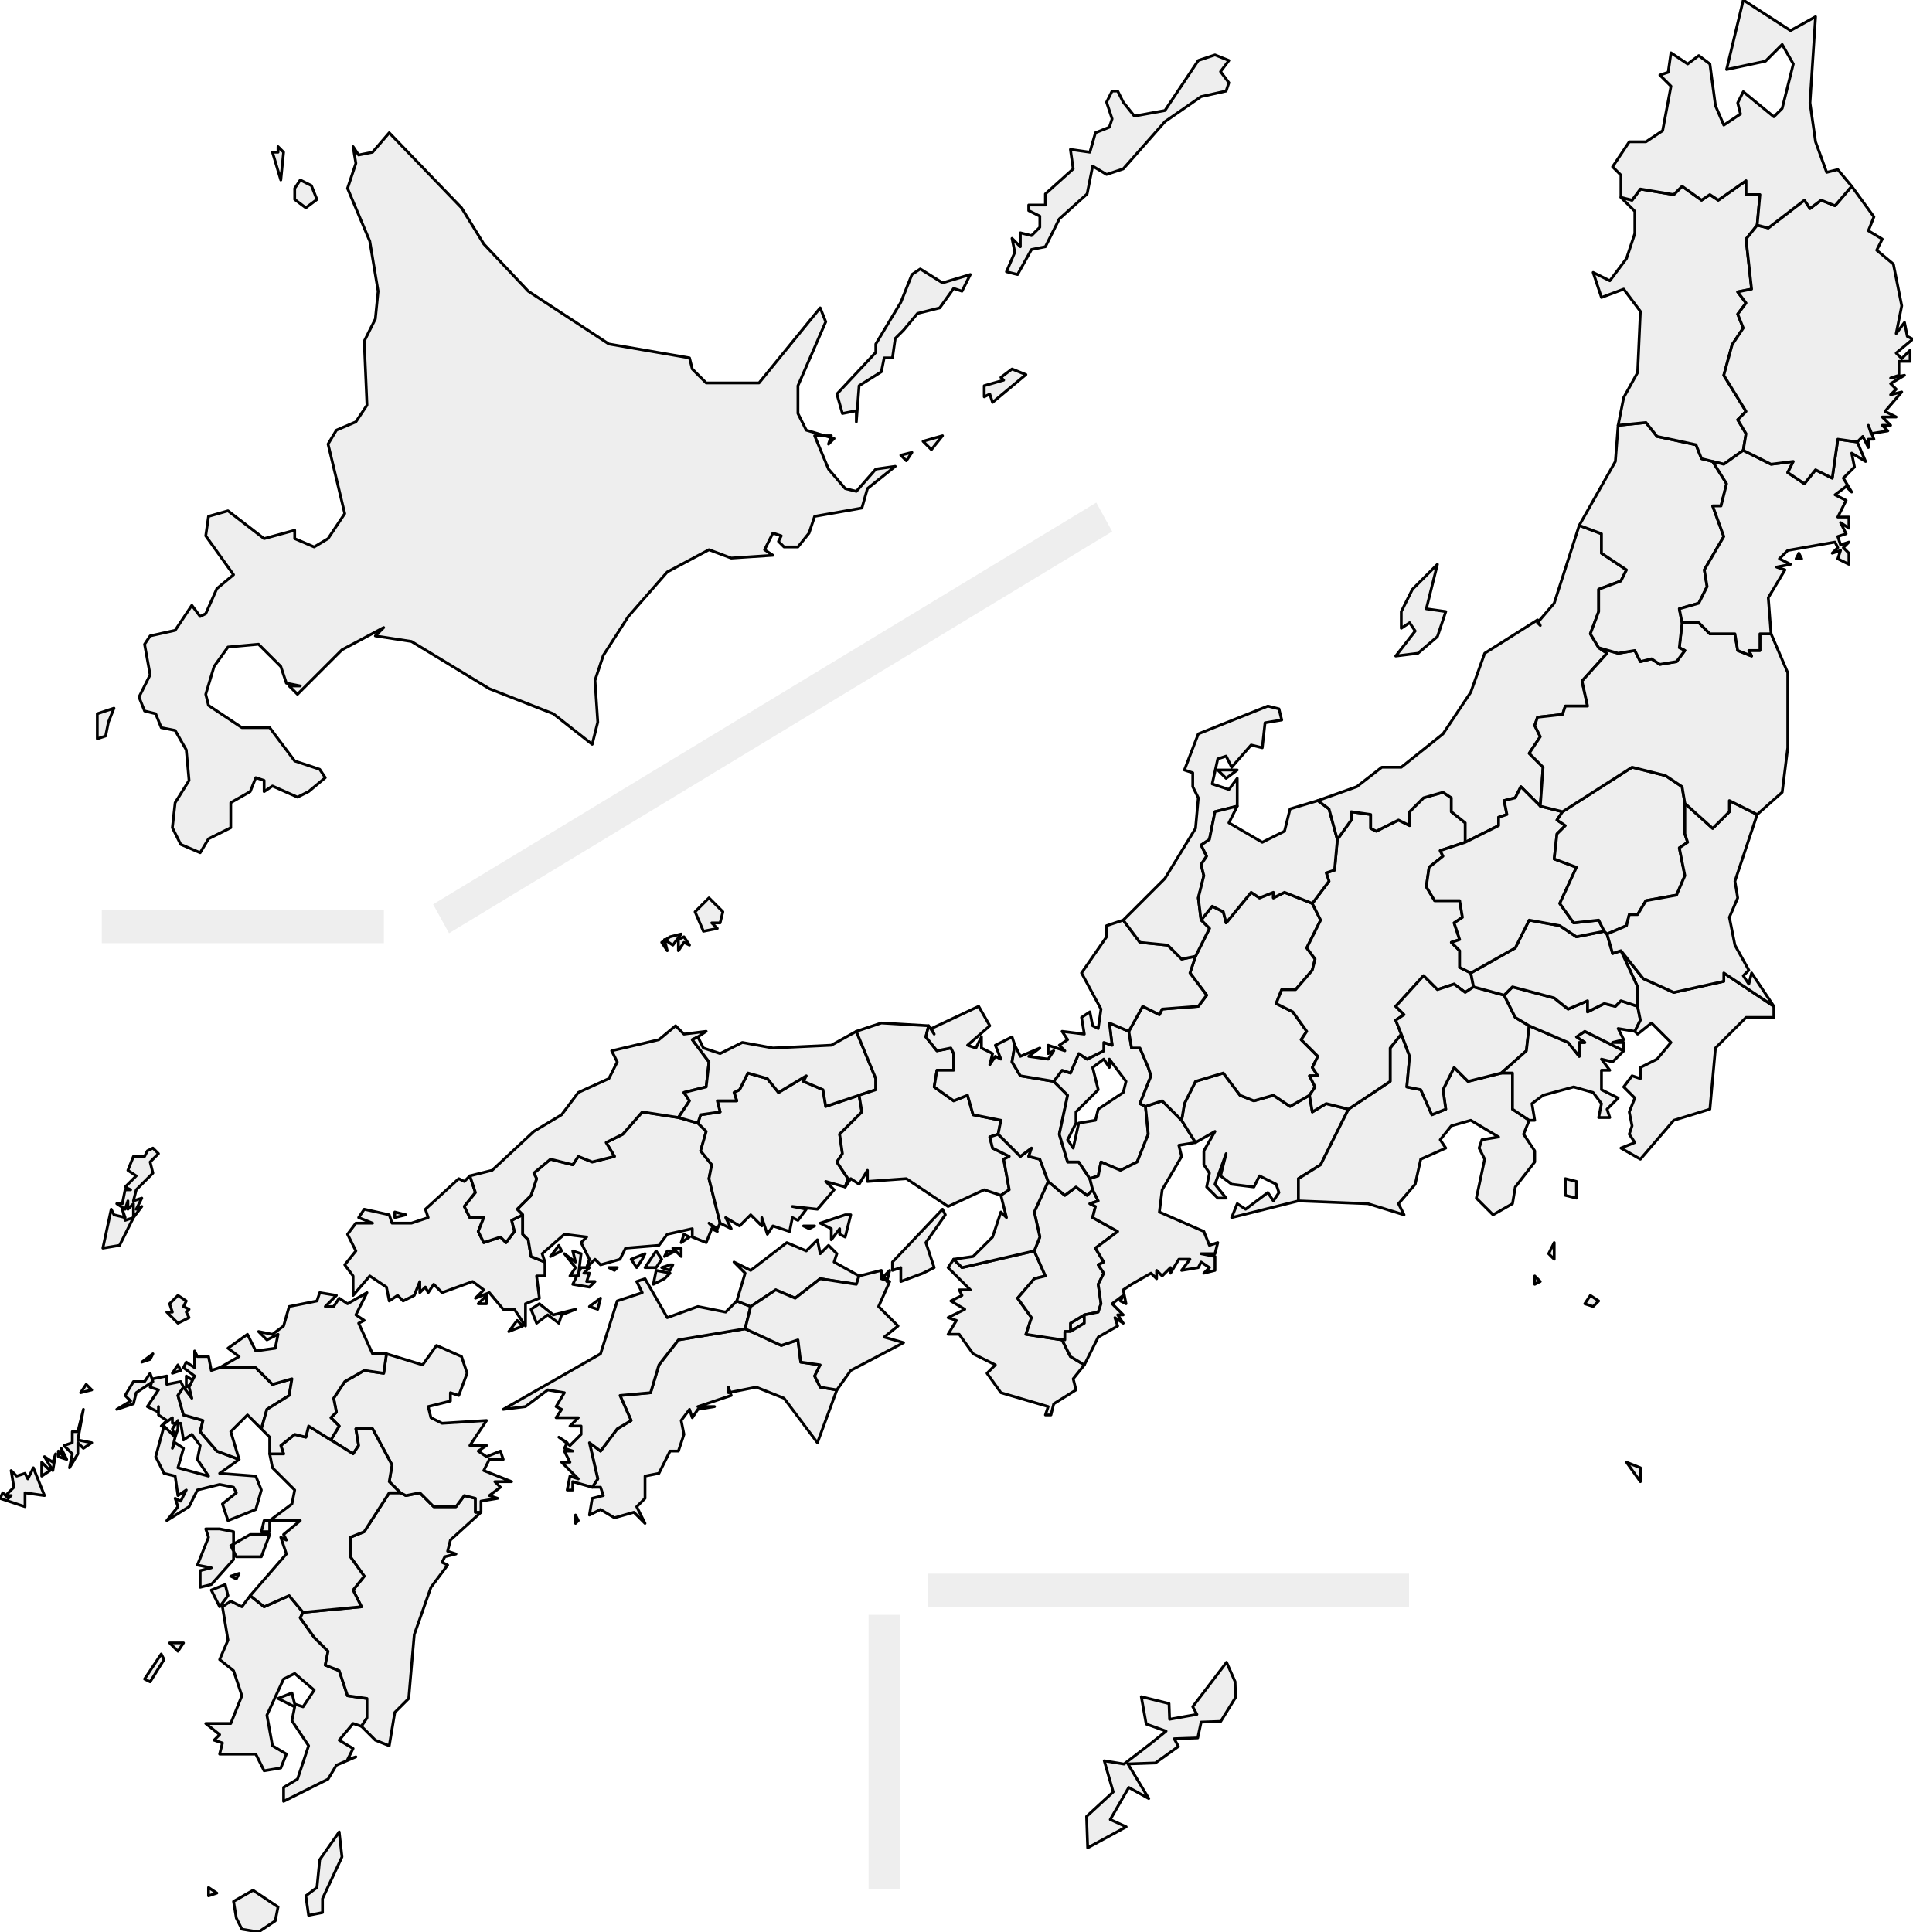
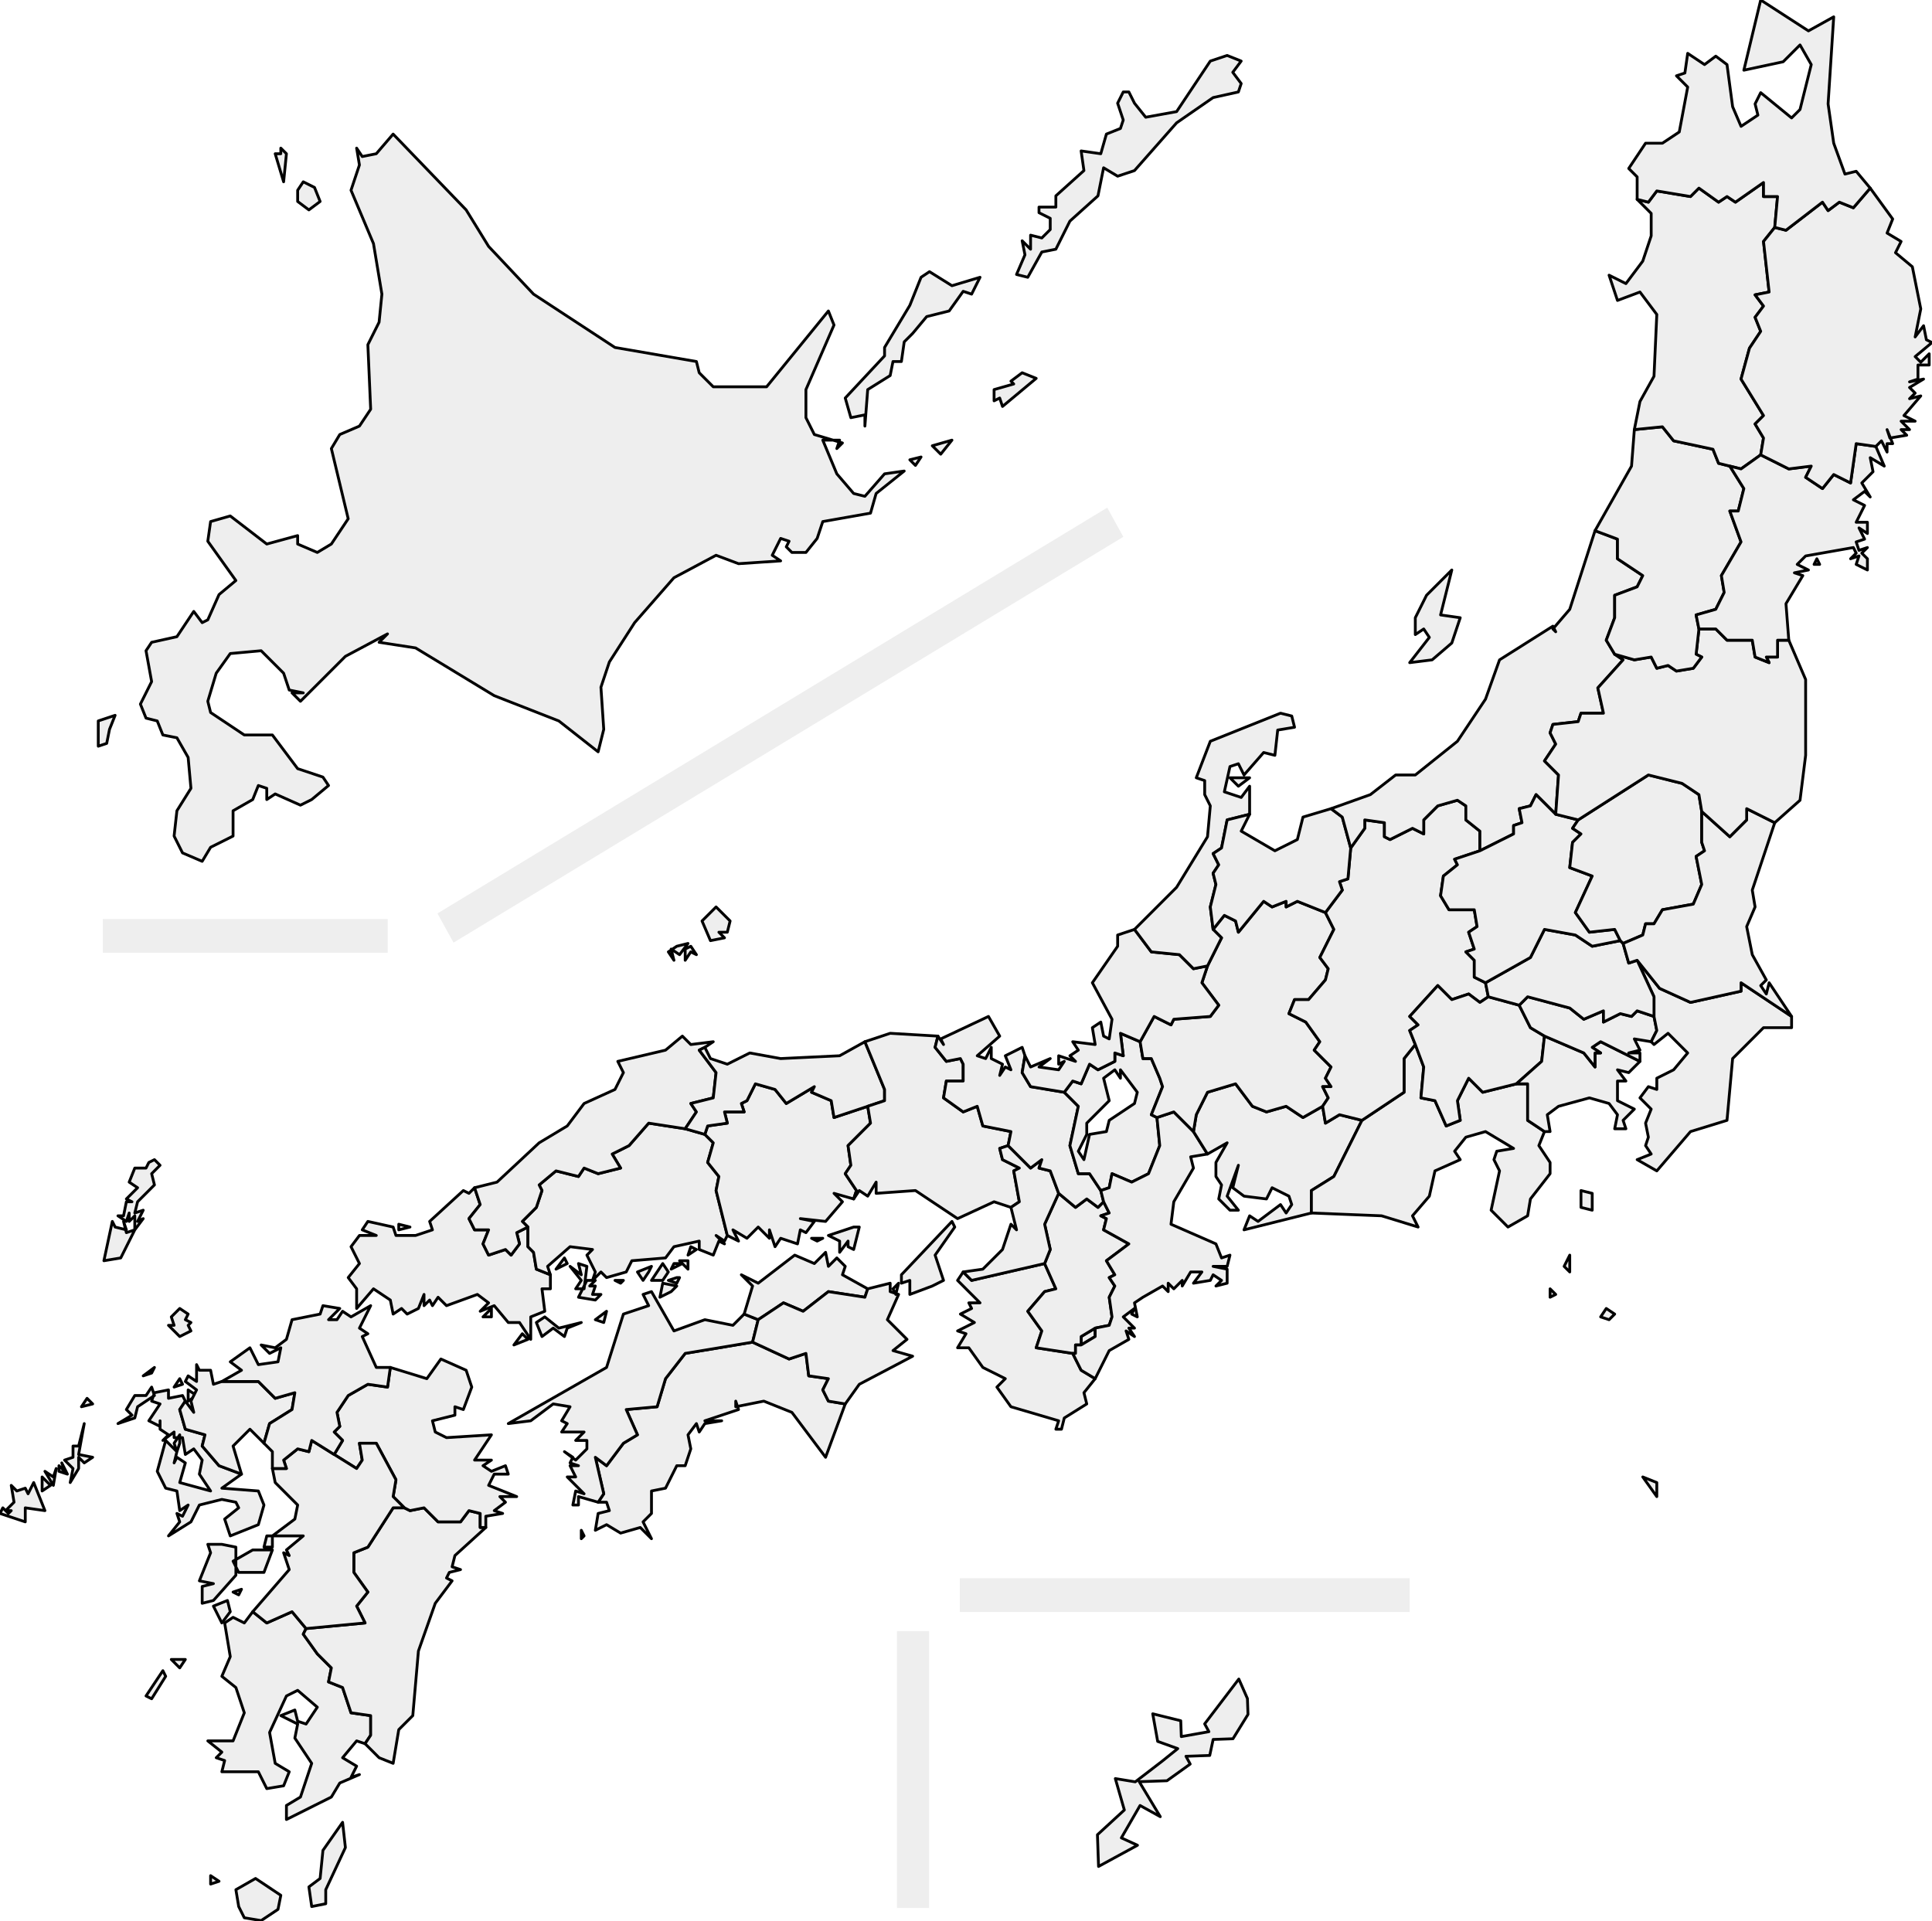
- <svg xmlns="http://www.w3.org/2000/svg" class="geolonia-svg-map" viewBox="299.51 150.634 688 695" version="1.1">
+ <svg xmlns="http://www.w3.org/2000/svg" class="geolonia-svg-map" viewBox="299.51 150.634 688 684">
  <g class="prefectures" transform="matrix(1, 0, 0, 1, 6, 18)">
    <g class="okinawa kyusyu-okinawa prefecture" data-code="47" stroke-linejoin="round" transform="matrix(0.999391, -0.0349, 0.0349, 0.999391, 219.7716, 844.3185)" fill="#EEEEEE" fill-rule="nonzero" stroke="#000000" stroke-width="1.0">
      <polygon points="490.301 -67.426 495.949 -71.662 488.889 -74.487 487.476 -84.372 497.361 -81.547 497.361 -75.899 507.247 -77.311 505.834 -80.135 518.544 -95.669 521.368 -88.608 521.368 -82.96 515.72 -74.487 508.659 -74.487 507.247 -68.838 498.774 -68.838 500.186 -66.014 491.713 -60.365 481.828 -60.365 488.889 -47.656 481.828 -51.892 474.767 -40.595 480.416 -37.77 466.294 -30.71 466.294 -42.007 476.179 -50.48 473.355 -61.777 480.416 -60.365" style="" />
    </g>
    <g class="kagoshima kyusyu kyusyu-okinawa prefecture" data-code="46" stroke-linejoin="round" transform="matrix(1, 0, 0, 1, 345.51, -137.3659)" fill="#EEEEEE" fill-rule="nonzero" stroke="#000000" stroke-width="1.0">
-       <polygon points="23 949 26 951 23 952" />
-       <polygon points="33 960 32 954 39 950 48 956 47 961 41 965 35 964" />
-       <polygon points="64 953 64 958 59 959 58 952 62 949 63 939 70 929 71 938" />
+       <polygon points="23 938 26 940 23 941" />
+       <polygon points="33 949 32 943 39 939 48 945 47 950 41 954 35 953" />
+       <polygon points="64 943 64 948 59 949 58 942 62 939 63 929 70 919 71 928" />
      <polygon points="38 844 43 848 52 844 57 850 56 852 61 859 66 864 65 869 70 871 73 880 80 881 80 888 78 891 75 890 70 896 75 899 73 903 76 902 69 905 66 910 50 918 50 913 55 910 59 898 53 889 54 884 48 881 53 879 54 883 57 884 61 878 54 872 50 874 44 887 46 898 51 901 49 906 43 907 40 901 27 901 28 897 25 896 27 894 22 890 31 890 35 880 32 871 27 867 30 860 28 848 31 846 35 848" />
      <polygon points="31 837 34 836 33 838" />
      <polygon points="27 848 24 842 29 840 30 844" />
      <polygon points="4 868 6 865 7 867 2 875 0 874" />
      <polygon points="12 864 9 861 14 861" />
    </g>
    <g class="miyazaki kyusyu kyusyu-okinawa prefecture" data-code="45" stroke-linejoin="round" transform="matrix(1, 0, 0, 1, 401.51, 669.6341)" fill="#EEEEEE" fill-rule="nonzero" stroke="#000000" stroke-width="1.0">
      <polygon points="36 0 38 1 43 0 48 5 56 5 59 1 63 2 63 7 65 7 54 17 53 21 56 22 52 23 51 25 53 26 47 34 41 51 39 74 34 79 32 91 27 89 22 84 24 81 24 74 17 73 14 64 9 62 10 57 5 52 0 45 1 43 22 41 19 35 23 30 18 23 18 16 23 14 32 0" />
    </g>
    <g class="oita kyusyu kyusyu-okinawa prefecture" data-code="44" stroke-linejoin="round" transform="matrix(1, 0, 0, 1, 412.51, 616.6341)" fill="#EEEEEE" fill-rule="nonzero" stroke="#000000" stroke-width="1.0">
      <polygon points="0 34 3 29 0 26 2 24 1 19 5 13 12 9 19 10 20 3 33 7 38 0 47 4 49 10 46 18 43 17 43 20 35 22 36 26 40 28 56 27 50 36 56 36 53 38 56 40 61 38 62 41 57 41 55 45 65 49 59 49 61 51 57 54 60 55 54 56 54 60 52 60 52 55 48 54 45 58 37 58 32 53 27 54 25 53 21 49 22 43 15 30 9 30 10 36 8 39" />
    </g>
    <g class="kumamoto kyusyu kyusyu-okinawa prefecture" data-code="43" stroke-linejoin="round" transform="matrix(1, 0, 0, 1, 364.51, 645.6341)" fill="#EEEEEE" fill-rule="nonzero" stroke="#000000" stroke-width="1.0">
      <path d="M8,37 L13,38 L13,48 L5,57 L1,58 L1,52 L5,51 L0,50 L4,40 L3,37 L8,37 Z M20,47 L14,47 L12,43 L19,39 L26,39 L23,47 L20,47 Z M24,34 L26,34 L26,38 L23,38 L24,34 Z M38,67 L33,61 L24,65 L19,61 L32,46 L30,40 L32,41 L31,39 L37,34 L26,34 L34,28 L35,23 L27,15 L26,10 L31,10 L30,7 L35,3 L39,4 L40,0 L48,5 L56,10 L58,7 L57,1 L63,1 L70,14 L69,20 L73,24 L69,24 L60,38 L55,40 L55,47 L60,54 L56,59 L59,65 L38,67 Z" />
    </g>
    <g class="nagasaki kyusyu kyusyu-okinawa prefecture" data-code="42" stroke-linejoin="round" transform="matrix(1, 0, 0, 1, 293.51, 545.6341)" fill="#EEEEEE" fill-rule="nonzero" stroke="#000000" stroke-width="1.0">
      <path d="M53,1 L55,0 L57,2 L54,5 L55,9 L49,15 L48,19 L51,18 L49,22 L51,21 L48,25 L48,20 L46,22 L46,19 L45,22 L42,20 L44,20 L45,15 L47,15 L45,14 L49,10 L46,8 L48,3 L52,3 L53,1 Z M46,29 L43,35 L37,36 L40,22 L41,24 L45,25 L44,22 L45,26 L48,25 L46,29 Z M67,59 L68,61 L64,63 L60,59 L62,59 L61,56 L64,53 L67,55 L66,57 L68,58 L67,59 Z M28,110 L25,115 L26,110 L23,107 L26,106 L26,102 L28,102 L30,94 L28,105 L33,106 L30,108 L28,106 L28,110 Z M24,112 L21,111 L21,109 L23,111 L22,108 L24,112 Z M19,113 L20,110 L19,116 L16,111 L19,113 Z M6,118 L9,117 L10,119 L12,115 L16,125 L9,124 L9,129 L0,126 L1,124 L3,126 L4,125 L2,125 L5,122 L4,116 L6,118 Z M65,80 L62,81 L64,78 L65,80 Z M67,82 L70,84 L67,86 L67,82 Z M29,88 L31,85 L33,87 L29,88 Z M54,76 L51,77 L55,74 L54,76 Z M66,86 L64,89 L66,96 L73,98 L72,102 L78,109 L86,112 L79,117 L92,118 L94,123 L92,130 L82,134 L80,128 L85,124 L84,122 L79,121 L71,123 L68,129 L60,134 L64,129 L63,126 L65,127 L67,123 L64,125 L63,118 L59,117 L56,111 L59,100 L63,104 L62,108 L63,106 L66,108 L64,115 L75,118 L71,112 L72,107 L69,103 L66,105 L65,99 L62,99 L62,97 L58,100 L60,98 L57,96 L57,93 L57,95 L53,93 L57,87 L54,86 L55,83 L60,82 L60,85 L65,84 L66,86 Z M49,88 L48,92 L42,94 L47,91 L45,89 L48,84 L52,84 L54,81 L55,84 L49,88 Z M15,115 L15,113 L18,116 L15,118 L15,115 Z M64,101 L63,104 L62,101 L64,98 L64,101 Z" />
    </g>
    <g class="saga kyusyu kyusyu-okinawa prefecture" data-code="41" stroke-linejoin="round" transform="matrix(1, 0, 0, 1, 357.51, 618.6341)" fill="#EEEEEE" fill-rule="nonzero" stroke="#000000" stroke-width="1.0">
      <polygon points="15 6 28 6 34 12 41 10 40 16 32 21 30 28 25 23 19 29 22 39 14 36 8 29 9 25 2 23 0 16 2 13 5 17 4 13 6 9 2 6 3 4 6 6 6 0 7 2 11 2 12 7" />
    </g>
    <g class="fukuoka kyusyu kyusyu-okinawa prefecture" data-code="40" stroke-linejoin="round" transform="matrix(1, 0, 0, 1, 372.51, 597.6341)" fill="#EEEEEE" fill-rule="nonzero" stroke="#000000" stroke-width="1.0">
      <polygon points="40 53 32 48 31 52 27 51 22 55 23 58 18 58 18 52 15 49 17 42 25 37 26 31 19 33 13 27 0 27 7 23 3 20 10 15 13 21 20 20 21 15 17 17 14 14 19 15 23 12 25 5 35 3 36 0 42 1 38 5 41 5 43 2 46 4 53 0 49 8 52 10 50 11 55 22 60 22 59 29 52 28 45 32 41 38 42 43 40 45 43 48" />
    </g>
    <g class="kochi shikoku prefecture" data-code="39" stroke-linejoin="round" transform="matrix(1, 0, 0, 1, 500.51, 610.6341)" fill="#EEEEEE" fill-rule="nonzero" stroke="#000000" stroke-width="1.0">
      <path d="M61,0 L74,6 L80,4 L81,12 L88,13 L86,17 L88,21 L94,22 L87,41 L75,25 L65,21 L55,23 L55,21 L56,24 L44,28 L50,28 L44,29 L42,32 L41,29 L38,33 L39,38 L37,44 L34,44 L30,52 L25,53 L25,61 L22,64 L25,70 L21,66 L14,68 L9,65 L5,67 L6,61 L10,60 L9,57 L6,57 L8,54 L5,41 L9,44 L15,36 L20,33 L16,24 L27,23 L30,13 L37,4 L61,0 Z M1,69 L0,70 L0,67 L1,69 Z" />
    </g>
    <g class="ehime sikoku prefecture" data-code="38" stroke-linejoin="round" transform="matrix(1, 0, 0, 1, 474.51, 582.6341)" fill="#EEEEEE" fill-rule="nonzero" stroke="#000000" stroke-width="1.0">
      <path d="M34,21 L31,20 L35,17 L34,21 Z M55,6 L51,6 L55,0 L57,3 L55,6 Z M60,5 L61,5 L60,7 L57,6 L60,5 Z M58,10 L54,12 L55,7 L60,8 L58,10 Z M32,85 L25,83 L25,86 L23,86 L24,81 L27,82 L21,76 L24,76 L22,72 L25,72 L22,71 L23,69 L20,67 L24,70 L28,66 L28,63 L24,63 L27,60 L19,60 L21,57 L19,56 L22,51 L16,50 L8,56 L0,57 L35,37 L41,18 L50,15 L48,11 L51,10 L59,24 L70,20 L80,22 L84,18 L89,20 L87,28 L63,32 L56,41 L53,51 L42,52 L46,61 L41,64 L35,72 L31,69 L34,82 L32,85 Z" />
    </g>
    <g class="kagawa shikoku prefecture" data-code="37" stroke-linejoin="round" transform="matrix(1, 0, 0, 1, 557.51, 569.6341)" fill="#EEEEEE" fill-rule="nonzero" stroke="#000000" stroke-width="1.0">
      <path d="M6,33 L1,31 L4,21 L0,17 L6,20 L19,10 L26,13 L30,9 L31,14 L34,11 L37,14 L36,17 L45,22 L44,25 L31,23 L22,30 L15,27 L6,33 Z M27,5 L25,4 L29,4 L27,5 Z M40,0 L42,0 L40,8 L38,7 L38,5 L35,9 L35,5 L31,3 L40,0 Z" />
    </g>
    <g class="tokushima shikoku prefecture" data-code="36" stroke-linejoin="round" transform="matrix(1, 0, 0, 1, 561.51, 589.6341)" fill="#EEEEEE" fill-rule="nonzero" stroke="#000000" stroke-width="1.0">
      <path d="M50,2 L52,0 L51,4 L50,2 Z M41,2 L49,0 L49,3 L52,4 L48,13 L55,20 L50,24 L57,26 L38,36 L33,43 L27,42 L25,38 L27,34 L20,33 L19,25 L13,27 L0,21 L2,13 L11,7 L18,10 L27,3 L40,5 L41,2 Z" />
    </g>
    <g class="yamaguchi chugoku prefecture" data-code="35" stroke-linejoin="round" transform="matrix(1, 0, 0, 1, 417.51, 555.6341)" fill="#EEEEEE" fill-rule="nonzero" stroke="#000000" stroke-width="1.0">
      <path d="M45,0 L47,6 L43,11 L45,15 L50,15 L48,20 L50,24 L56,22 L58,24 L61,20 L60,16 L64,14 L64,21 L66,23 L67,29 L72,31 L72,36 L69,36 L70,44 L65,46 L65,54 L61,48 L57,48 L52,42 L47,44 L50,41 L46,38 L35,42 L32,39 L30,42 L29,40 L27,42 L27,38 L25,43 L21,45 L19,43 L16,45 L15,40 L9,36 L3,43 L3,36 L0,32 L4,27 L1,21 L4,17 L10,17 L5,15 L7,12 L16,14 L17,17 L24,17 L30,15 L29,12 L41,1 L43,2 L45,0 Z M64,54 L59,56 L62,52 L64,54 Z M75,50 L83,48 L78,50 L77,53 L73,50 L69,53 L67,48 L70,46 L75,50 Z M18,15 L18,13 L22,14 L18,15 Z M51,46 L48,46 L51,43 L51,46 Z" />
    </g>
    <g class="hiroshima chugoku prefecture" data-code="34" stroke-linejoin="round" transform="matrix(1, 0, 0, 1, 479.51, 532.6341)" fill="#EEEEEE" fill-rule="nonzero" stroke="#000000" stroke-width="1.0">
      <path d="M73,40 L72,42 L69,40 L72,43 L70,42 L68,47 L63,45 L63,42 L54,44 L51,48 L39,49 L37,53 L30,55 L28,53 L25,56 L26,53 L23,47 L25,45 L17,44 L9,51 L10,54 L5,52 L4,46 L2,44 L2,37 L0,35 L5,30 L7,24 L6,22 L12,17 L20,19 L22,16 L27,18 L35,16 L32,11 L38,8 L45,0 L58,2 L65,4 L68,7 L66,14 L70,19 L69,24 L73,40 Z M45,53 L43,56 L41,53 L46,51 L45,53 Z M21,54 L20,50 L23,51 L22,59 L19,59 L21,56 L17,51 L21,54 Z M15,48 L16,50 L12,52 L15,48 Z M35,57 L33,56 L36,56 L35,57 Z M24,58 L26,58 L25,61 L28,61 L26,63 L20,62 L23,56 L26,56 L24,58 Z M59,49 L59,52 L56,49 L59,49 Z M57,50 L53,52 L54,50 L57,50 Z M60,44 L62,45 L59,47 L60,44 Z" />
    </g>
    <g class="okayama chugoku prefecture" data-code="33" stroke-linejoin="round" transform="matrix(1, 0, 0, 1, 544.51, 518.6341)" fill="#EEEEEE" fill-rule="nonzero" stroke="#000000" stroke-width="1.0">
      <polygon points="58 8 59 14 51 22 52 29 50 32 54 38 53 41 46 39 49 42 43 49 34 48 39 49 36 53 34 52 33 57 27 55 25 58 23 52 23 55 19 51 15 55 10 52 12 56 8 54 4 38 5 33 1 28 3 21 0 18 1 15 8 14 7 10 14 10 13 7 15 6 18 0 25 2 29 7 39 1 38 3 45 6 46 12" />
    </g>
    <g class="shimane chugoku prefecture" data-code="32" stroke-linejoin="round" transform="matrix(1, 0, 0, 1, 460.51, 455.6341)" fill="#EEEEEE" fill-rule="nonzero" stroke="#000000" stroke-width="1.0">
      <path d="M74,14 L78,13 L75,17 L72,15 L73,19 L71,16 L74,14 Z M79,16 L77,19 L77,15 L79,14 L81,17 L79,16 Z M83,5 L88,0 L93,5 L92,9 L89,9 L91,11 L86,12 L83,5 Z M2,100 L10,98 L25,84 L35,78 L41,70 L52,65 L55,59 L53,55 L70,51 L76,46 L79,49 L87,48 L84,50 L82,51 L88,59 L87,68 L79,70 L81,73 L77,79 L64,77 L57,85 L51,88 L54,93 L46,95 L41,93 L39,96 L31,94 L25,99 L26,101 L24,107 L19,112 L21,114 L17,116 L18,120 L15,124 L13,122 L7,124 L5,120 L7,115 L2,115 L0,111 L4,106 L2,100 Z" />
    </g>
    <g class="tottori chugoku prefecture" data-code="31" stroke-linejoin="round" transform="matrix(1, 0, 0, 1, 537.51, 503.6341)" fill="#EEEEEE" fill-rule="nonzero" stroke="#000000" stroke-width="1.0">
      <polygon points="7 33 0 31 4 25 2 22 10 20 11 11 5 3 7 2 9 6 15 8 23 4 34 6 55 5 64 0 71 17 71 21 65 23 53 27 52 21 45 18 46 16 36 22 32 17 25 15 22 21 20 22 21 25 14 25 15 29 8 30" />
    </g>
    <g class="wakayama kinki prefecture" data-code="30" stroke-linejoin="round" transform="matrix(1, 0, 0, 1, 634.51, 582.6341)" fill="#EEEEEE" fill-rule="nonzero" stroke="#000000" stroke-width="1.0">
      <path d="M41,32 L44,38 L49,41 L45,46 L46,50 L38,55 L37,59 L35,59 L36,56 L19,51 L14,44 L17,41 L9,37 L4,30 L0,30 L3,25 L0,24 L6,21 L1,18 L5,16 L4,14 L8,14 L0,6 L2,3 L5,6 L31,0 L35,9 L31,10 L25,17 L30,24 L28,30 L41,32 Z M49,23 L49,26 L44,29 L44,26 L49,23 Z" />
    </g>
    <g class="nara kinki prefecture" data-code="29" stroke-linejoin="round" transform="matrix(1, 0, 0, 1, 659.51, 557.6341)" fill="#EEEEEE" fill-rule="nonzero" stroke="#000000" stroke-width="1.0">
      <polygon points="24 48 19 51 19 54 17 54 17 57 16 57 3 55 5 49 0 42 6 35 10 34 6 25 8 20 6 11 11 0 17 5 21 2 25 5 27 3 29 7 26 8 28 9 27 13 36 18 28 24 31 29 29 30 31 33 29 37 30 44 29 47" />
    </g>
    <g class="hyogo kinki prefecture" data-code="28" stroke-linejoin="round" transform="matrix(1, 0, 0, 1, 594.51, 500.6341)" fill="#EEEEEE" fill-rule="nonzero" stroke="#000000" stroke-width="1.0">
      <path d="M31,90 L23,93 L23,88 L20,89 L20,86 L38,67 L39,69 L32,79 L35,88 L31,90 Z M3,59 L4,56 L0,50 L2,47 L1,40 L9,32 L8,26 L14,24 L14,20 L7,3 L16,0 L33,1 L32,5 L36,10 L41,9 L42,11 L42,17 L36,17 L35,23 L42,28 L47,26 L49,33 L59,35 L58,40 L55,41 L56,45 L62,48 L60,49 L62,60 L59,62 L53,60 L40,66 L25,56 L11,57 L11,53 L8,58 L5,56 L3,59 Z" />
    </g>
    <g class="osaka kinki prefecture" data-code="27" stroke-linejoin="round" transform="matrix(1, 0, 0, 1, 636.51, 540.6341)" fill="#EEEEEE" fill-rule="nonzero" stroke="#000000" stroke-width="1.0">
      <polygon points="16 0 24 8 28 5 27 8 31 9 34 17 29 28 31 37 29 42 3 48 0 45 7 44 14 37 17 28 19 30 17 22 20 20 18 9 20 8 14 5 13 1" />
    </g>
    <g class="kyoto kinki prefecture" data-code="26" stroke-linejoin="round" transform="matrix(1, 0, 0, 1, 626.51, 494.6341)" fill="#EEEEEE" fill-rule="nonzero" stroke="#000000" stroke-width="1.0">
      <polygon points="44 63 41 55 37 54 38 51 34 54 26 46 27 41 17 39 15 32 10 34 3 29 4 23 10 23 10 17 9 15 4 16 0 11 1 7 3 10 2 8 19 0 23 7 15 14 18 15 20 11 20 15 24 17 23 21 25 18 27 19 25 14 31 11 32 14 31 20 34 25 46 27 51 32 48 46 51 56 55 56 59 62 60 66 58 68 54 65 50 68" />
    </g>
    <g class="shiga kinki prefecture" data-code="25" stroke-linejoin="round" transform="matrix(1, 0, 0, 1, 672.51, 500.6341)" fill="#EEEEEE" fill-rule="nonzero" stroke="#000000" stroke-width="1.0">
      <path d="M20,0 L27,3 L28,9 L31,9 L34,16 L35,19 L31,29 L33,30 L34,40 L30,50 L24,53 L17,50 L16,55 L13,56 L9,50 L5,50 L2,40 L5,26 L0,21 L3,17 L6,18 L9,11 L12,13 L18,10 L18,7 L21,8 L20,0 Z M20,13 L20,16 L18,13 L14,16 L16,24 L8,32 L8,36 L5,42 L7,45 L9,36 L15,35 L16,31 L25,25 L26,21 L20,13 Z" />
    </g>
    <g class="mie kinki prefecture" data-code="24" stroke-linejoin="round" transform="matrix(1, 0, 0, 1, 675.51, 528.6341)" fill="#EEEEEE" fill-rule="nonzero" stroke="#000000" stroke-width="1.0">
      <polygon points="8 95 3 92 0 86 1 86 1 83 3 83 8 80 8 77 13 76 14 73 13 66 15 62 13 59 15 58 12 53 20 47 11 42 12 38 10 37 13 36 11 32 10 28 13 27 14 22 21 25 27 22 31 12 30 2 36 0 43 7 48 15 42 16 43 20 36 32 35 40 51 47 53 52 56 51 55 55 50 55 55 56 55 61 51 62 53 60 50 58 49 60 43 61 46 57 42 57 39 62 39 60 36 63 34 61 34 64 32 62 25 66 22 68 23 73 21 72 22 70 18 73 22 77 20 77 22 80 19 78 20 81 13 85" />
    </g>
    <g class="aichi chubu prefecture" data-code="23" stroke-linejoin="round" transform="matrix(1, 0, 0, 1, 718.51, 518.6341)" fill="#EEEEEE" fill-rule="nonzero" stroke="#000000" stroke-width="1.0">
      <polygon points="42 46 18 52 20 47 23 49 31 43 33 46 35 43 34 40 28 37 26 41 18 40 14 37 16 29 12 40 16 45 13 45 9 41 10 36 8 33 8 28 12 21 5 25 0 17 1 11 5 3 15 0 21 8 26 10 33 8 39 12 46 8 47 14 52 11 60 13 50 33 42 38" />
    </g>
    <g class="shizuoka chubu prefecture" data-code="22" stroke-linejoin="round" transform="matrix(1, 0, 0, 1, 760.51, 504.6341)" fill="#EEEEEE" fill-rule="nonzero" stroke="#000000" stroke-width="1.0">
      <polygon points="73 14 77 14 77 27 83 31 81 36 85 42 85 46 78 55 77 61 70 65 64 59 67 45 65 41 66 38 72 37 62 31 55 33 51 38 53 41 44 45 42 54 36 61 38 65 25 61 0 60 0 52 8 47 18 27 33 17 33 5 37 0 40 8 39 19 44 20 48 29 53 27 52 20 56 12 61 17" />
    </g>
    <g class="gifu chubu prefecture" data-code="21" stroke-linejoin="round" transform="matrix(1, 0, 0, 1, 699.51, 453.6341)" fill="#EEEEEE" fill-rule="nonzero" stroke="#000000" stroke-width="1.0">
      <polygon points="66 4 69 10 64 20 67 24 66 28 60 35 55 35 53 40 59 43 64 50 62 53 68 59 66 63 68 66 65 66 67 70 65 73 58 77 52 73 45 75 40 73 34 65 24 68 20 76 19 82 12 75 6 77 4 76 8 66 7 63 4 56 1 56 0 50 5 41 11 44 12 42 25 41 28 37 22 29 24 23 29 13 26 10 30 5 34 7 35 11 44 0 47 2 52 0 52 2 56 0" />
    </g>
    <g class="nagano chubu prefecture" data-code="20" stroke-linejoin="round" transform="matrix(1, 0, 0, 1, 752.51, 417.6341)" fill="#EEEEEE" fill-rule="nonzero" stroke="#000000" stroke-width="1.0">
      <polygon points="68 18 59 21 60 23 55 27 54 34 57 39 66 39 67 45 64 47 66 53 63 54 66 57 66 63 70 65 71 70 68 72 64 69 58 71 53 66 43 77 46 80 43 82 45 87 41 92 41 104 26 114 18 112 13 115 12 109 14 106 12 102 15 102 13 99 15 95 9 89 11 86 6 79 0 76 2 71 7 71 13 64 14 60 11 56 16 46 13 40 19 32 18 29 21 28 22 17 27 10 27 7 34 8 34 13 36 14 44 10 48 12 48 7 53 2 60 0 63 2 63 7 68 11" />
    </g>
    <g class="yamanashi chubu prefecture" data-code="19" stroke-linejoin="round" transform="matrix(1, 0, 0, 1, 795.51, 483.6341)" fill="#EEEEEE" fill-rule="nonzero" stroke="#000000" stroke-width="1.0">
      <polygon points="2 21 0 16 3 14 0 11 10 0 15 5 21 3 25 6 28 4 39 7 43 15 48 18 47 27 38 35 26 38 21 33 17 41 18 48 13 50 9 41 4 40 5 29" />
    </g>
    <g class="fukui chubu prefecture" data-code="18" stroke-linejoin="round" transform="matrix(1, 0, 0, 1, 657.51, 463.6341)" fill="#EEEEEE" fill-rule="nonzero" stroke="#000000" stroke-width="1.0">
      <polygon points="40 0 46 8 56 9 61 14 66 13 64 19 70 27 67 31 54 32 53 34 47 31 42 40 35 37 36 45 33 44 33 47 27 50 24 48 21 55 18 54 15 58 3 56 0 51 1 45 3 49 10 46 6 49 13 50 15 47 13 48 13 45 19 47 17 45 20 43 18 40 26 41 25 35 28 33 29 38 31 39 32 32 25 19 34 6 34 2" />
    </g>
    <g class="ishikawa chubu prefecture" data-code="17" stroke-linejoin="round" transform="matrix(1, 0, 0, 1, 697.51, 386.6341)" fill="#EEEEEE" fill-rule="nonzero" stroke="#000000" stroke-width="1.0">
      <path d="M37,26 L34,23 L41,23 L37,26 Z M28,77 L31,80 L26,90 L21,91 L16,86 L6,85 L0,77 L15,62 L26,44 L27,33 L25,29 L25,24 L22,23 L27,10 L52,0 L56,1 L57,5 L51,6 L50,15 L46,14 L39,22 L37,18 L34,19 L32,28 L38,30 L41,26 L41,36 L33,38 L31,48 L28,50 L30,54 L28,57 L29,61 L27,69 L28,77 Z" />
    </g>
    <g class="toyama chubu prefecture" data-code="16" stroke-linejoin="round" transform="matrix(1, 0, 0, 1, 724.51, 420.6341)" fill="#EEEEEE" fill-rule="nonzero" stroke="#000000" stroke-width="1.0">
      <polygon points="41 37 31 33 27 35 27 33 22 35 19 33 10 44 9 40 5 38 1 43 0 35 2 27 1 23 3 20 1 16 4 14 6 4 14 2 11 8 23 15 31 11 33 3 43 0 47 3 50 14 49 25 46 26 47 29" />
    </g>
    <g class="niigata chubu prefecture" data-code="15" stroke-linejoin="round" transform="matrix(1, 0, 0, 1, 767.51, 321.6341)" fill="#EEEEEE" fill-rule="nonzero" stroke="#000000" stroke-width="1.0">
      <path d="M7,113 L4,102 L0,99 L14,94 L23,87 L30,87 L45,75 L55,60 L60,46 L79,34 L80,36 L79,35 L85,28 L94,0 L102,3 L102,10 L111,16 L109,20 L101,23 L101,31 L98,39 L101,44 L104,46 L95,56 L97,65 L89,65 L88,68 L79,69 L78,72 L80,76 L76,82 L81,87 L80,101 L73,94 L71,98 L67,99 L68,104 L65,105 L65,108 L53,114 L53,107 L48,103 L48,98 L45,96 L38,98 L33,103 L33,108 L29,106 L21,110 L19,109 L19,104 L12,103 L12,106 L7,113 Z M36,46 L28,47 L35,38 L33,35 L30,37 L30,31 L34,23 L43,14 L39,30 L46,31 L43,40 L36,46 Z" />
    </g>
    <g class="kanagawa kanto prefecture" data-code="14" stroke-linejoin="round" transform="matrix(1, 0, 0, 1, 833.51, 501.6341)" fill="#EEEEEE" fill-rule="nonzero" stroke="#000000" stroke-width="1.0">
      <polygon points="10 0 24 6 28 11 28 6 30 6 27 4 30 2 44 9 40 13 36 12 39 16 36 16 36 23 42 26 38 30 39 33 35 33 36 28 33 24 26 22 15 25 11 28 12 34 10 34 4 30 4 17 0 17 9 9" />
    </g>
    <g class="tokyo kanto prefecture" data-code="13" stroke-linejoin="round" transform="matrix(1, 0, 0, 1, 834.51, 487.6341)" fill="#EEEEEE" fill-rule="nonzero" stroke="#000000" stroke-width="1.0">
      <path d="M49,173 L49,178 L44,171 L49,173 Z M34,113 L32,115 L29,114 L31,111 L34,113 Z M11,104 L13,106 L11,107 L11,104 Z M18,98 L16,96 L18,92 L18,98 Z M22,75 L22,69 L26,70 L26,76 L22,75 Z M48,7 L49,12 L47,16 L41,15 L43,19 L39,20 L43,20 L43,23 L29,16 L26,18 L29,20 L27,20 L27,25 L23,20 L9,14 L4,11 L0,3 L3,0 L18,4 L23,8 L30,5 L30,9 L36,6 L40,7 L42,5 L48,7 Z" />
    </g>
    <g class="chiba kanto prefecture" data-code="12" stroke-linejoin="round" transform="matrix(1, 0, 0, 1, 876.51, 474.6341)" fill="#EEEEEE" fill-rule="nonzero" stroke="#000000" stroke-width="1.0">
      <polygon points="5 29 7 25 6 20 6 13 0 0 8 10 19 15 37 11 37 8 55 20 55 24 45 24 34 35 32 57 19 61 7 75 0 71 5 69 3 66 4 63 3 58 5 53 1 49 4 45 7 46 7 42 13 39 18 33 11 26 6 30" />
    </g>
    <g class="saitama kanto prefecture" data-code="11" stroke-linejoin="round" transform="matrix(1, 0, 0, 1, 822.51, 463.6341)" fill="#EEEEEE" fill-rule="nonzero" stroke="#000000" stroke-width="1.0">
      <polygon points="48 4 49 5 51 12 54 11 54 11 60 24 60 31 54 29 52 31 48 30 42 33 42 29 35 32 30 28 15 24 12 27 1 24 0 19 16 10 21 0 32 2 38 6" />
    </g>
    <g class="gunma kanto prefecture" data-code="10" stroke-linejoin="round" transform="matrix(1, 0, 0, 1, 806.51, 415.6341)" fill="#EEEEEE" fill-rule="nonzero" stroke="#000000" stroke-width="1.0">
      <polygon points="64 52 54 54 48 50 37 48 32 58 16 67 12 65 12 59 9 56 12 55 10 49 13 47 12 41 3 41 0 36 1 29 6 25 5 23 14 20 26 14 26 11 29 10 28 5 32 4 34 0 41 7 49 9 47 12 50 14 47 17 46 26 54 29 48 42 53 49 62 48" />
    </g>
    <g class="tochigi kanto prefecture" data-code="09" stroke-linejoin="round" transform="matrix(1, 0, 0, 1, 852.51, 408.6341)" fill="#EEEEEE" fill-rule="nonzero" stroke="#000000" stroke-width="1.0">
      <polygon points="19 60 18 59 16 55 7 56 2 49 8 36 0 33 1 24 4 21 1 19 3 16 28 0 40 3 46 7 47 13 47 24 48 27 45 29 47 39 44 46 33 48 30 53 27 53 26 57" />
    </g>
    <g class="ibaraki kanto prefecture" data-code="08" stroke-linejoin="round" transform="matrix(1, 0, 0, 1, 871.51, 420.6341)" fill="#EEEEEE" fill-rule="nonzero" stroke="#000000" stroke-width="1.0">
      <polygon points="5 54 5 54 2 55 0 48 7 45 8 41 11 41 14 36 25 34 28 27 26 17 29 15 28 12 28 1 38 10 44 4 44 0 54 5 46 29 47 35 44 42 46 52 51 61 49 63 51 66 52 62 60 74 42 62 42 65 24 69 13 64" />
    </g>
    <g class="fukushima tohoku prefecture" data-code="07" stroke-linejoin="round" transform="matrix(1, 0, 0, 1, 843.51, 356.6341)" fill="#EEEEEE" fill-rule="nonzero" stroke="#000000" stroke-width="1.0">
      <polygon points="82 69 72 64 72 68 66 74 56 65 55 59 49 55 37 52 12 68 4 66 5 52 0 47 4 41 2 37 3 34 12 33 13 30 21 30 19 21 28 11 25 9 32 11 38 10 40 14 44 13 47 15 53 14 56 10 54 9 55 0 61 0 65 4 74 4 75 10 80 12 79 10 83 10 83 4 87 4 93 18 93 45 91 61" />
    </g>
    <g class="yamagata tohoku prefecture" data-code="06" stroke-linejoin="round" transform="matrix(1, 0, 0, 1, 861.51, 284.6341)" fill="#EEEEEE" fill-rule="nonzero" stroke="#000000" stroke-width="1.0">
      <polygon points="14 1 24 0 28 5 42 8 44 13 48 14 53 22 51 30 48 30 52 41 45 53 46 59 43 65 36 67 37 72 36 81 38 82 35 86 29 87 26 85 22 86 20 82 14 83 7 81 4 76 7 68 7 60 15 57 17 53 8 47 8 40 0 37 13 14" />
    </g>
    <g class="akita tohoku prefecture" data-code="05" stroke-linejoin="round" transform="matrix(1, 0, 0, 1, 866.51, 197.6341)" fill="#EEEEEE" fill-rule="nonzero" stroke="#000000" stroke-width="1.0">
      <polygon points="54 97 47 102 43 101 39 100 37 95 23 92 19 87 9 88 11 78 16 69 17 47 11 39 3 42 0 33 6 36 12 28 15 19 15 11 10 6 14 7 17 3 29 5 32 2 39 7 42 5 45 7 55 0 55 5 60 5 59 16 55 21 57 39 52 40 55 44 52 48 54 53 50 59 47 70 55 83 52 86 55 91" />
    </g>
    <g class="miyagi tohoku prefecture" data-code="04" stroke-linejoin="round" transform="matrix(1, 0, 0, 1, 897.51, 290.6341)" fill="#EEEEEE" fill-rule="nonzero" stroke="#000000" stroke-width="1.0">
      <path d="M33,70 L29,70 L29,76 L25,76 L26,78 L21,76 L20,70 L11,70 L7,66 L1,66 L0,61 L7,59 L10,53 L9,47 L16,35 L12,24 L15,24 L17,16 L12,8 L16,9 L23,4 L33,9 L41,8 L39,12 L45,16 L49,11 L55,14 L57,0 L64,1 L67,8 L62,5 L63,10 L59,14 L62,19 L60,17 L56,20 L60,22 L57,28 L61,28 L61,32 L58,30 L60,34 L57,35 L58,38 L61,37 L59,39 L61,41 L61,45 L57,43 L58,40 L55,41 L57,39 L56,37 L39,40 L36,43 L40,45 L35,46 L38,47 L32,57 L33,70 Z M43,41 L44,43 L42,43 L43,41 Z" />
    </g>
    <g class="iwate tohoku prefecture" data-code="03" stroke-linejoin="round" transform="matrix(1, 0, 0, 1, 913.51, 199.6341)" fill="#EEEEEE" fill-rule="nonzero" stroke="#000000" stroke-width="1.0">
      <polygon points="48 92 41 91 39 105 33 102 29 107 23 103 25 99 17 100 7 95 8 89 5 84 8 81 0 68 3 57 7 51 5 46 8 42 5 38 10 37 8 19 12 14 16 15 29 5 31 8 35 5 40 7 46 0 54 11 52 16 57 19 55 23 61 28 64 43 62 53 65 49 66 54 68 55 62 60 64 62 67 59 67 63 63 63 63 68 60 69 65 68 60 71 62 73 60 75 64 74 58 81 62 83 57 83 60 86 57 86 59 88 53 89 52 86 54 91 52 91 52 94 50 90" />
    </g>
    <g class="aomori tohoku prefecture" data-code="02" stroke-linejoin="round" transform="matrix(1, 0, 0, 1, 873.51, 132.6341)" fill="#EEEEEE" fill-rule="nonzero" stroke="#000000" stroke-width="1.0">
      <polygon points="3 71 3 63 0 60 6 51 12 51 18 47 21 31 17 27 20 26 21 19 27 23 31 20 35 23 37 38 40 45 46 41 45 37 47 33 58 42 61 39 65 23 61 16 55 22 41 25 47 0 64 11 73 6 71 37 73 51 77 62 81 61 86 67 80 74 75 72 71 75 69 72 56 82 52 81 53 70 48 70 48 65 38 72 35 70 32 72 25 67 22 70 10 68 7 72" />
    </g>
    <g class="hokkaido prefecture" data-code="01" stroke-linejoin="round" transform="matrix(1, 0, 0, 1, 328.507, 152.3865)" fill="#EEEEEE" fill-rule="nonzero" stroke="#000000" stroke-width="1.0">
      <path d="M4,240 L3,245 L0,246 L0,237 L6,235 L4,240 Z M33,261 L32,250 L28,243 L23,242 L21,237 L17,236 L15,231 L19,223 L17,212 L19,209 L28,207 L34,198 L37,202 L39,201 L43,192 L49,187 L39,173 L40,166 L47,164 L60,174 L71,171 L71,174 L78,177 L83,174 L89,165 L83,140 L86,135 L93,132 L97,126 L96,103 L100,95 L101,85 L98,67 L90,48 L93,39 L92,33 L94,36 L99,35 L105,28 L131,55 L139,68 L155,85 L184,104 L213,109 L214,113 L219,118 L238,118 L260,91 L262,96 L252,119 L252,129 L255,135 L265,138 L263,140 L264,137 L258,137 L263,149 L269,156 L273,157 L280,149 L287,148 L277,156 L275,163 L258,166 L256,172 L252,177 L247,177 L245,175 L246,173 L243,172 L240,178 L243,180 L228,181 L220,178 L205,186 L191,202 L182,216 L179,225 L180,240 L178,248 L164,237 L141,228 L113,211 L100,209 L103,206 L88,214 L72,230 L69,227 L73,227 L68,226 L66,220 L58,212 L47,213 L42,220 L39,230 L40,234 L52,242 L62,242 L71,254 L80,257 L82,260 L76,265 L72,267 L63,263 L60,265 L60,261 L57,260 L55,265 L48,269 L48,278 L40,282 L37,287 L30,284 L27,278 L28,269 L33,261 Z M71,48 L73,45 L77,47 L79,52 L75,55 L71,52 L71,48 Z M65,35 L65,33 L67,35 L66,45 L63,35 L65,35 Z M369,17 L367,13 L365,13 L363,17 L365,23 L364,26 L359,28 L357,35 L350,34 L351,41 L341,50 L341,54 L335,54 L335,56 L339,58 L339,62 L336,65 L332,64 L332,69 L329,66 L330,71 L327,78 L331,79 L336,70 L341,69 L346,59 L356,50 L358,40 L363,43 L369,41 L384,24 L397,15 L406,13 L407,10 L404,6 L407,2 L402,0 L396,2 L384,20 L373,22 L369,17 Z M290,99 L295,93 L303,91 L308,84 L311,85 L314,79 L304,82 L296,77 L293,79 L289,89 L280,104 L280,107 L266,122 L268,129 L273,128 L273,132 L274,119 L282,114 L283,109 L286,109 L287,102 L290,99 Z M322,125 L334,115 L329,113 L325,116 L326,117 L319,119 L319,123 L321,122 L322,125 Z M300,142 L304,137 L297,139 L300,142 Z M291,146 L293,143 L289,144 L291,146 Z" />
    </g>
  </g>
  <g class="boundary-line" stroke="#EEEEEE" stroke-width="12" stroke-linejoin="round" style="" transform="matrix(0.954119, 0, 0, 1, 15.73934, 0)">
    <line x1="463.689" y1="481.145" x2="713.674" y2="336.624" />
    <line x1="442.125" y1="483.932" x2="335.796" y2="483.932" />
-     <line x1="630.848" y1="830.143" x2="630.848" y2="731.541" />
-     <line x1="647.245" y1="722.715" x2="828.585" y2="722.715" />
+     <line x1="638.184" y1="830.143" x2="638.184" y2="731.541" />
+     <line x1="655.658" y1="718.715" x2="823.545" y2="718.715" style="" />
  </g>
</svg>
